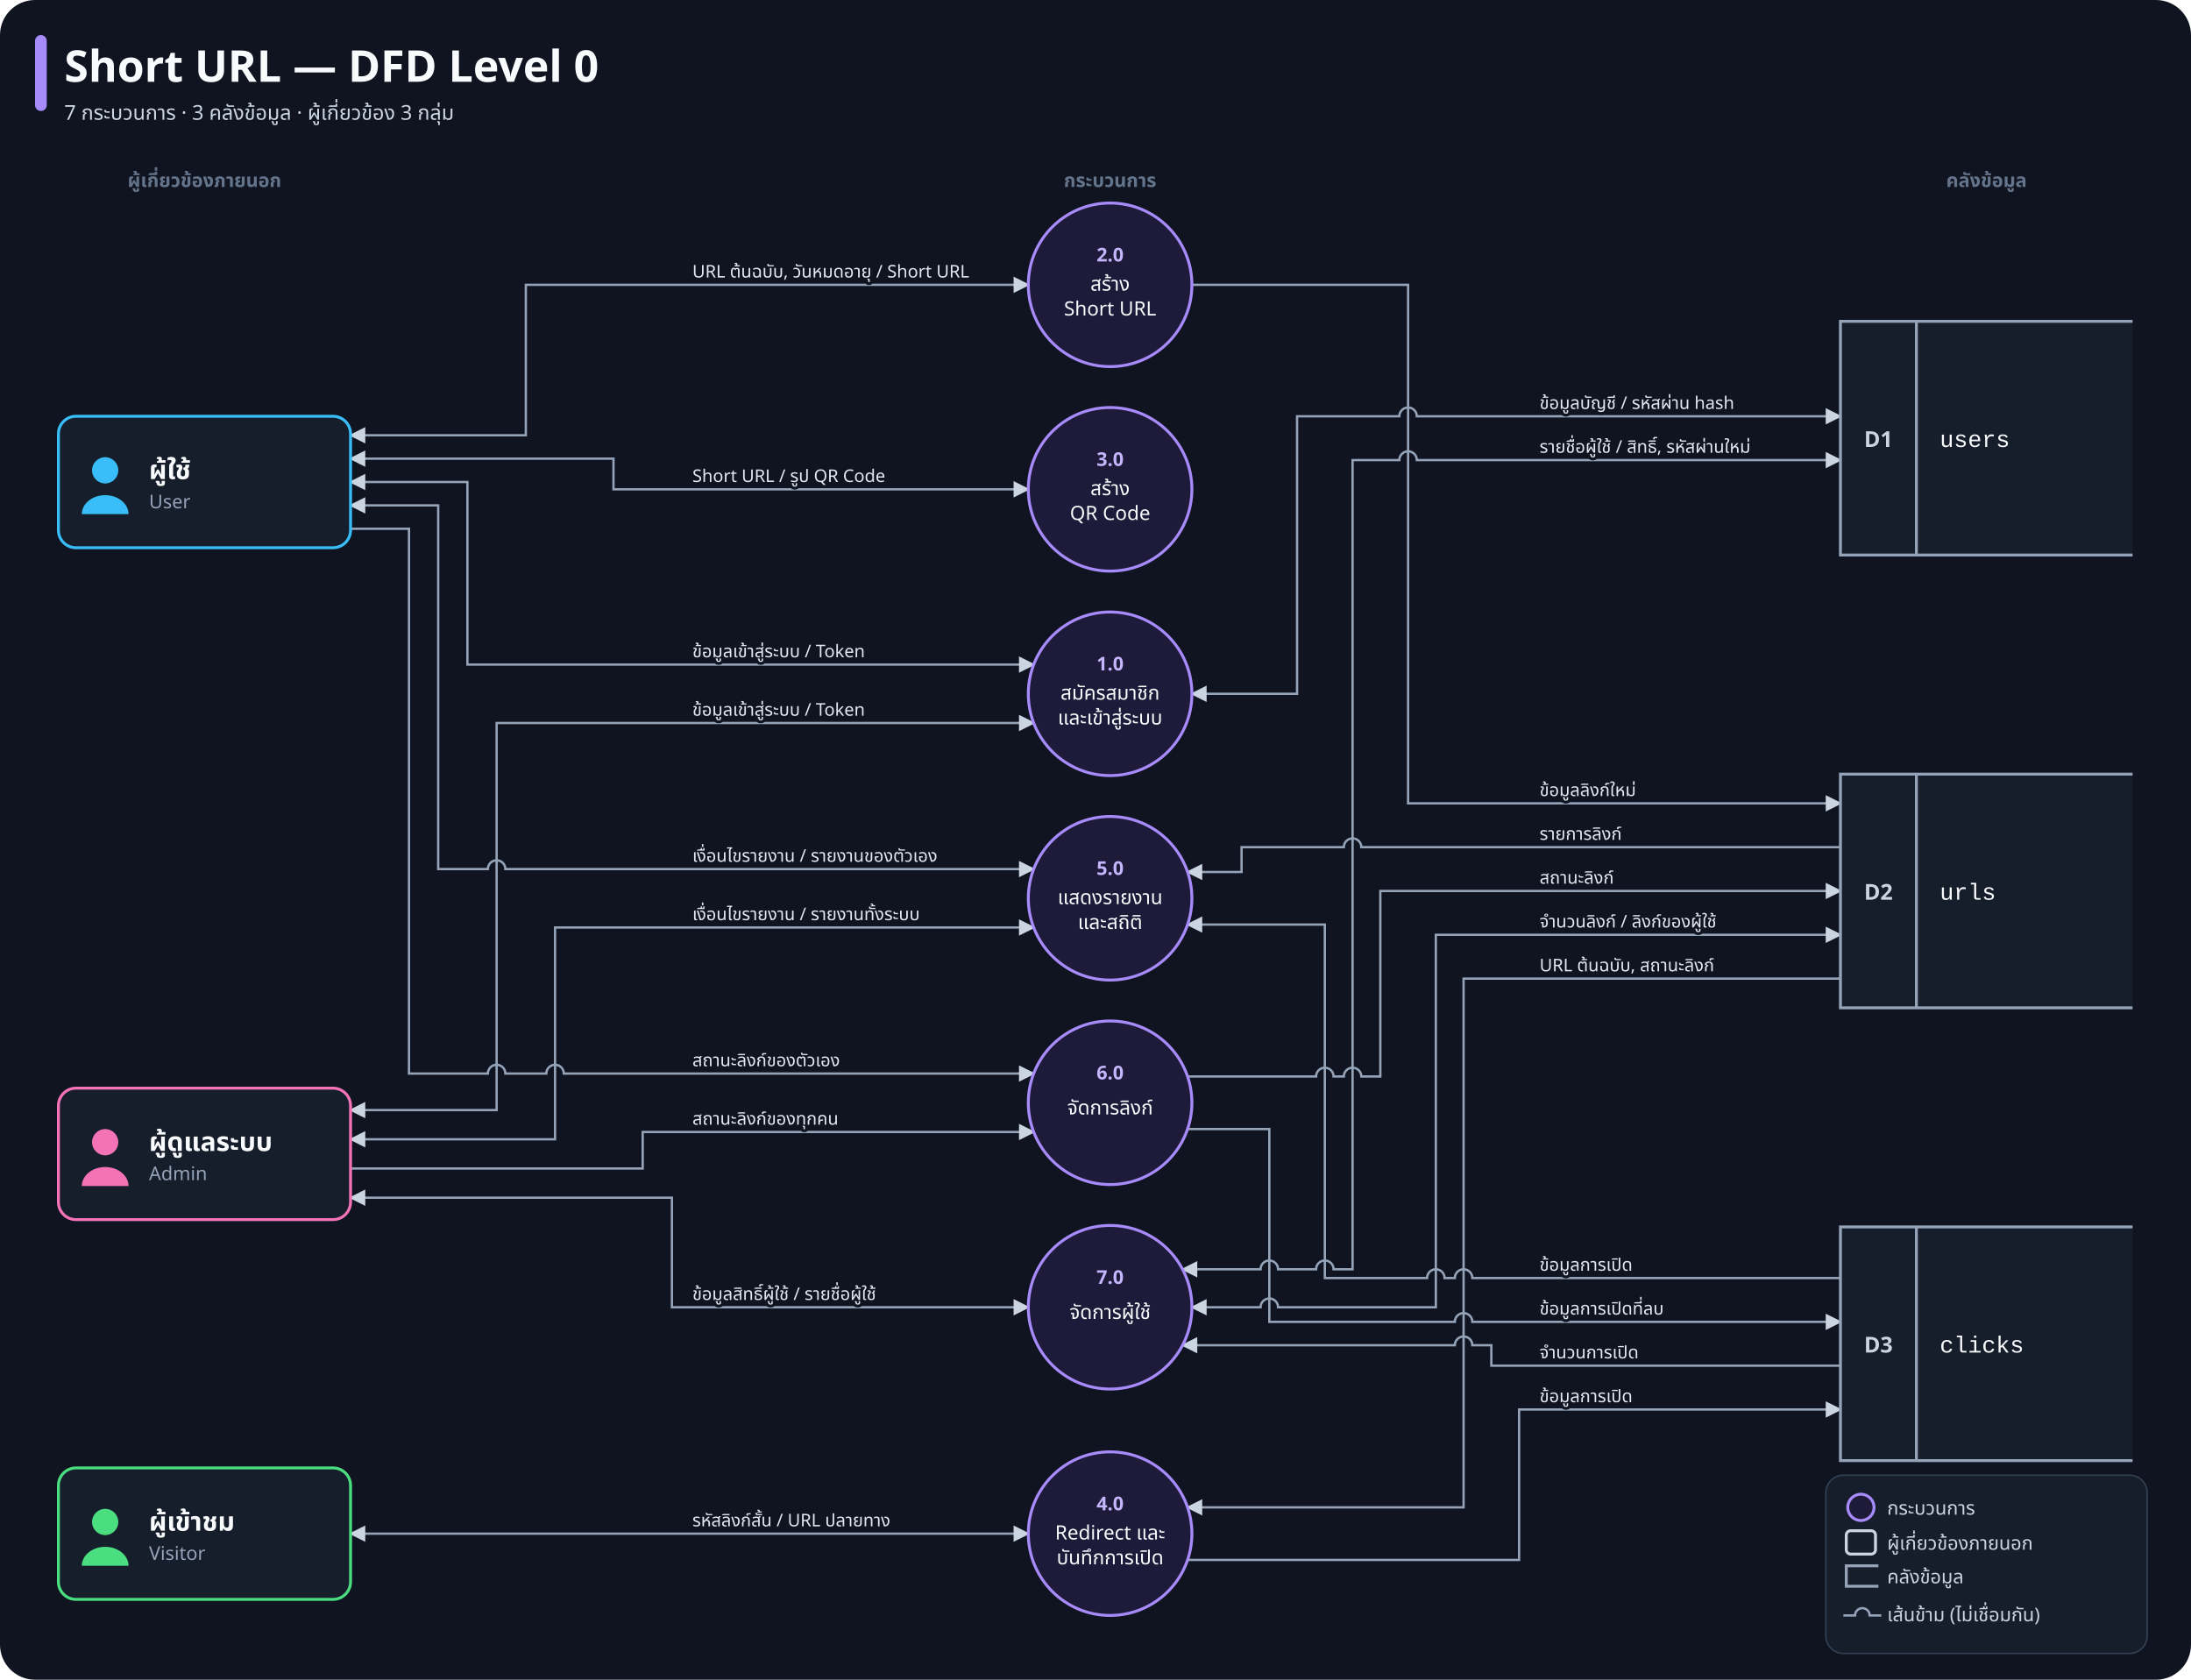
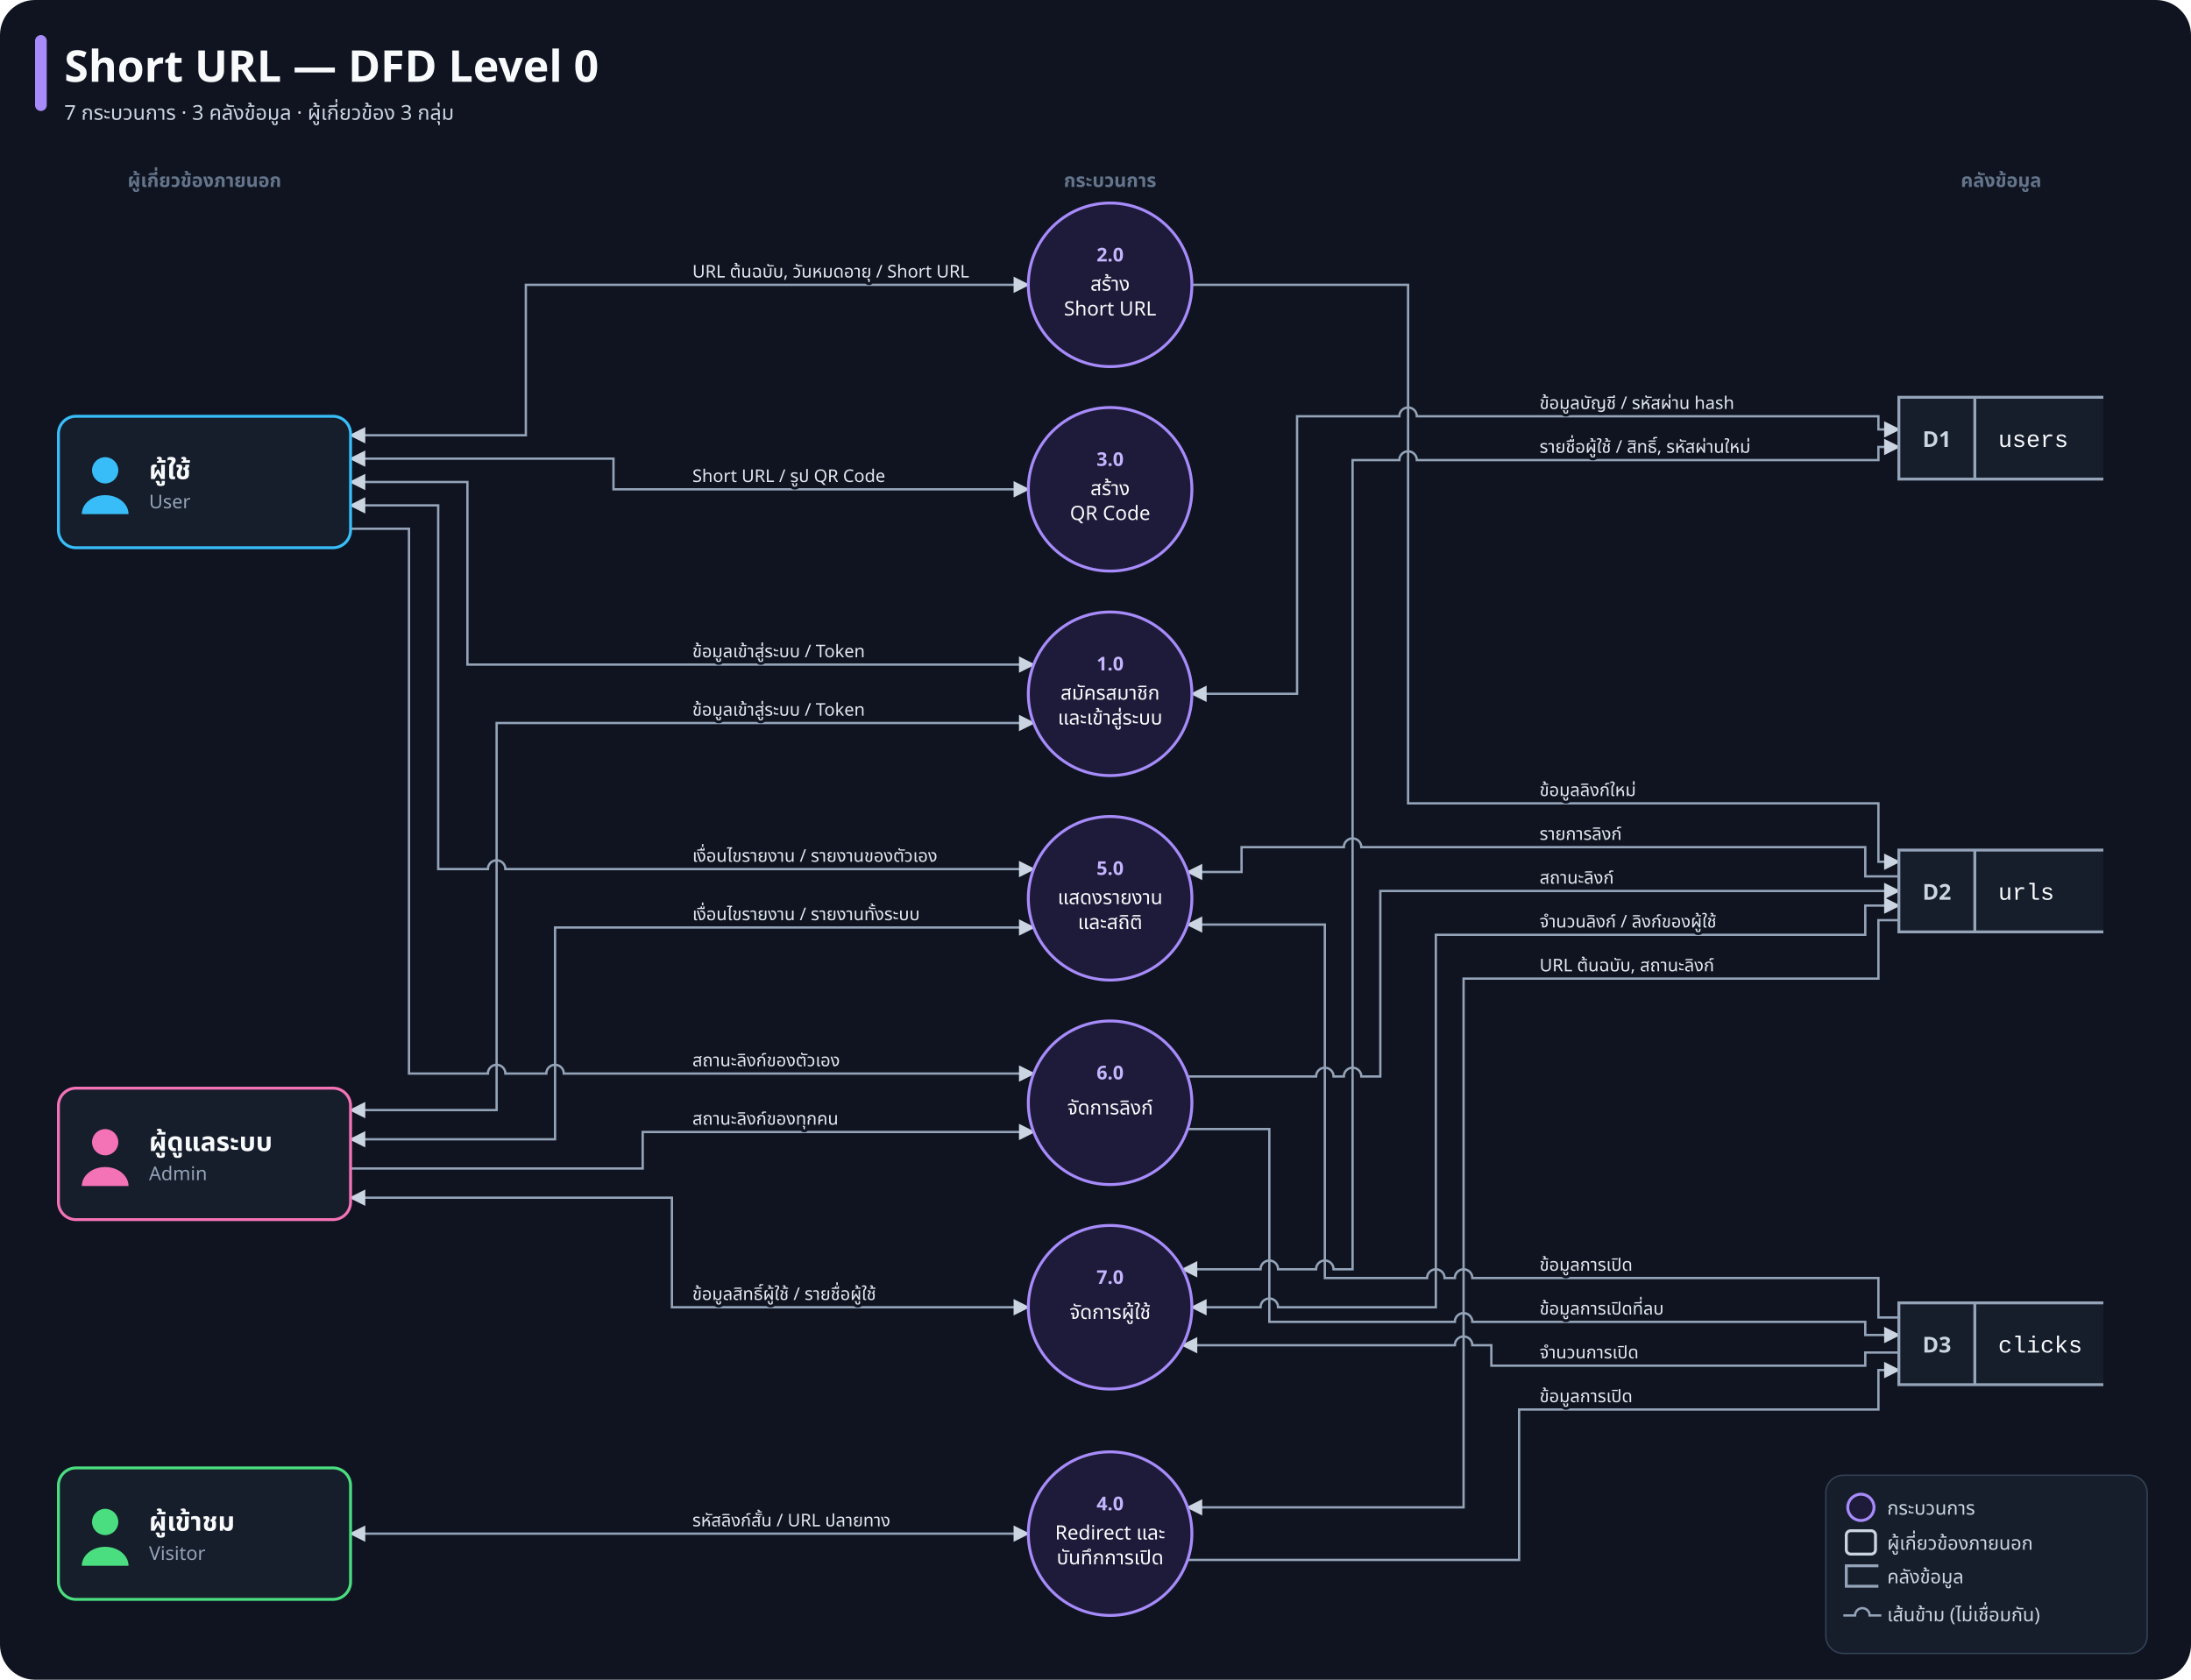
<svg xmlns="http://www.w3.org/2000/svg" viewBox="0 0 1500 1150" width="1500" height="1150" font-family="'Segoe UI', 'Noto Sans Thai', 'Leelawadee UI', Tahoma, sans-serif">
  <defs>
    <marker id="dfdArrow" viewBox="0 0 10 10" refX="9" refY="5" markerWidth="7" markerHeight="7" orient="auto-start-reverse">
      <path d="M0 0 L10 5 L0 10 z" fill="#cbd5e1" />
    </marker>
    <style>
      .ext { fill: #161d2b; stroke-width: 2; }
      .et { fill: #f8fafc; font-size: 18px; font-weight: 700; }
      .es { fill: #94a3b8; font-size: 13px; }
      .proc { fill: #1e1b3a; stroke: #a78bfa; stroke-width: 2; }
      .pn { fill: #c4b5fd; font-size: 13px; font-weight: 700; text-anchor: middle; }
      .pt { fill: #f8fafc; font-size: 13.5px; text-anchor: middle; }
      .st { fill: none; stroke: #94a3b8; stroke-width: 2; }
      .sid { fill: #cbd5e1; font-size: 15px; font-weight: 700; text-anchor: middle; }
      .sn { fill: #f8fafc; font-size: 16px; font-family: Consolas, 'Courier New', monospace; }
      .f { fill: none; stroke: #94a3b8; stroke-width: 1.6; stroke-linejoin: miter; marker-end: url(#dfdArrow); }
      .fb { marker-start: url(#dfdArrow); }
      .fl { fill: #e2e8f0; font-size: 12px; text-anchor: start; paint-order: stroke; stroke: #0f1420; stroke-width: 4px; stroke-linejoin: round; }
      .lg { fill: #cbd5e1; font-size: 13px; }
    </style>
  </defs>
  <rect width="1500" height="1150" rx="24" fill="#0f1420" />
  <rect x="24" y="24" width="8" height="52" rx="4" fill="#a78bfa" />
  <text x="44" y="56" fill="#f8fafc" font-size="30" font-weight="800">Short URL — DFD Level 0</text>
  <text x="44" y="82" fill="#cbd5e1" font-size="14">7 กระบวนการ · 3 คลังข้อมูล · ผู้เกี่ยวข้อง 3 กลุ่ม</text>
  <text x="140" y="128" fill="#64748b" font-size="13" text-anchor="middle" font-weight="700">ผู้เกี่ยวข้องภายนอก</text>
  <text x="760" y="128" fill="#64748b" font-size="13" text-anchor="middle" font-weight="700">กระบวนการ</text>
-   <text x="1360" y="128" fill="#64748b" font-size="13" text-anchor="middle" font-weight="700">คลังข้อมูล</text>
+   <text x="1370" y="128" fill="#64748b" font-size="13" text-anchor="middle" font-weight="700">คลังข้อมูล</text>
  <path class="f fb" d="M240.0 298 H360.0 V195 H704.0" />
  <path class="f fb" d="M240.0 314 H420.0 V335 H704.0" />
  <path class="f fb" d="M240.0 330 H320.0 V455 H707.7" />
  <path class="f fb" d="M240.0 346 H300.0 V595 H334.0 A6 6 0 0 1 346.0 595 H707.7" />
  <path class="f" d="M240.0 362 H280.0 V735 H334.0 A6 6 0 0 1 346.0 735 H374.0 A6 6 0 0 1 386.0 735 H707.7" />
  <path class="f fb" d="M240.0 760 H340.0 V495 H707.7" />
  <path class="f fb" d="M240.0 780 H380.0 V635 H707.7" />
  <path class="f" d="M240.0 800 H440.0 V775 H707.7" />
  <path class="f fb" d="M240.0 820 H460.0 V895 H704.0" />
-   <path class="f fb" d="M240.0 1050 H400.0 V1050 H704.0" />
-   <path class="f" d="M816.0 195 H964.0 V550 H1260.0" />
-   <path class="f" d="M1260.0 580 H932.0 A6 6 0 0 0 920.0 580 H850.0 V597 H813.0" />
-   <path class="f" d="M813.0 737 H901.0 A6 6 0 0 1 913.0 737 H920.0 A6 6 0 0 1 932.0 737 H945.0 V610 H1260.0" />
-   <path class="f fb" d="M816.0 895 H863.0 A6 6 0 0 1 875.0 895 H983.0 V640 H1260.0" />
-   <path class="f" d="M1260.0 670 H1002.0 V1032 H813.0" />
-   <path class="f fb" d="M816.0 475 H888.0 V285 H958.0 A6 6 0 0 1 970.0 285 H1260.0" />
-   <path class="f fb" d="M809.6 869 H863.0 A6 6 0 0 1 875.0 869 H901.0 A6 6 0 0 1 913.0 869 H926.0 V315 H958.0 A6 6 0 0 1 970.0 315 H1260.0" />
-   <path class="f" d="M1260.0 875 H1008.0 A6 6 0 0 0 996.0 875 H989.0 A6 6 0 0 0 977.0 875 H907.0 V633 H813.0" />
-   <path class="f" d="M813.0 773 H869.0 V905 H996.0 A6 6 0 0 1 1008.0 905 H1260.0" />
-   <path class="f" d="M1260.0 935 H1021.0 V921 H1008.0 A6 6 0 0 0 996.0 921 H809.6" />
-   <path class="f" d="M813.0 1068 H1040.0 V965 H1260.0" />
+   <path class="f fb" d="M240.0 1050 H400.0 H704.0" />
+   <path class="f" d="M816.0 195 H964.0 V550 H1286.0 V590 H1300.0" />
+   <path class="f" d="M1300.0 600 H1277.0 V580 H932.0 A6 6 0 0 0 920.0 580 H850.0 V597 H813.0" />
+   <path class="f" d="M813.0 737 H901.0 A6 6 0 0 1 913.0 737 H920.0 A6 6 0 0 1 932.0 737 H945.0 V610 H1268.0 H1300.0" />
+   <path class="f fb" d="M816.0 895 H863.0 A6 6 0 0 1 875.0 895 H983.0 V640 H1277.0 V620 H1300.0" />
+   <path class="f" d="M1300.0 630 H1286.0 V670 H1002.0 V1032 H813.0" />
+   <path class="f fb" d="M816.0 475 H888.0 V285 H958.0 A6 6 0 0 1 970.0 285 H1286.0 V294 H1300.0" />
+   <path class="f fb" d="M809.6 869 H863.0 A6 6 0 0 1 875.0 869 H901.0 A6 6 0 0 1 913.0 869 H926.0 V315 H958.0 A6 6 0 0 1 970.0 315 H1286.0 V306 H1300.0" />
+   <path class="f" d="M1300.0 902 H1286.0 V875 H1008.0 A6 6 0 0 0 996.0 875 H989.0 A6 6 0 0 0 977.0 875 H907.0 V633 H813.0" />
+   <path class="f" d="M813.0 773 H869.0 V905 H996.0 A6 6 0 0 1 1008.0 905 H1277.0 V914 H1300.0" />
+   <path class="f" d="M1300.0 926 H1277.0 V935 H1021.0 V921 H1008.0 A6 6 0 0 0 996.0 921 H809.6" />
+   <path class="f" d="M813.0 1068 H1040.0 V965 H1286.0 V938 H1300.0" />
  <text class="fl" x="474" y="190.0">URL ต้นฉบับ, วันหมดอายุ / Short URL</text>
  <text class="fl" x="474" y="330.0">Short URL / รูป QR Code</text>
  <text class="fl" x="474" y="450.0">ข้อมูลเข้าสู่ระบบ / Token</text>
  <text class="fl" x="474" y="590.0">เงื่อนไขรายงาน / รายงานของตัวเอง</text>
  <text class="fl" x="474" y="730.0">สถานะลิงก์ของตัวเอง</text>
  <text class="fl" x="474" y="490.0">ข้อมูลเข้าสู่ระบบ / Token</text>
  <text class="fl" x="474" y="630.0">เงื่อนไขรายงาน / รายงานทั้งระบบ</text>
  <text class="fl" x="474" y="770.0">สถานะลิงก์ของทุกคน</text>
  <text class="fl" x="474" y="890.0">ข้อมูลสิทธิ์ผู้ใช้ / รายชื่อผู้ใช้</text>
  <text class="fl" x="474" y="1045.0">รหัสลิงก์สั้น / URL ปลายทาง</text>
  <text class="fl" x="1054" y="545.0">ข้อมูลลิงก์ใหม่</text>
  <text class="fl" x="1054" y="575.0">รายการลิงก์</text>
  <text class="fl" x="1054" y="605.0">สถานะลิงก์</text>
  <text class="fl" x="1054" y="635.0">จำนวนลิงก์ / ลิงก์ของผู้ใช้</text>
  <text class="fl" x="1054" y="665.0">URL ต้นฉบับ, สถานะลิงก์</text>
  <text class="fl" x="1054" y="280.0">ข้อมูลบัญชี / รหัสผ่าน hash</text>
  <text class="fl" x="1054" y="310.0">รายชื่อผู้ใช้ / สิทธิ์, รหัสผ่านใหม่</text>
  <text class="fl" x="1054" y="870.0">ข้อมูลการเปิด</text>
  <text class="fl" x="1054" y="900.0">ข้อมูลการเปิดที่ลบ</text>
  <text class="fl" x="1054" y="930.0">จำนวนการเปิด</text>
  <text class="fl" x="1054" y="960.0">ข้อมูลการเปิด</text>
  <rect class="ext" x="40" y="285" width="200" height="90" rx="12" stroke="#38bdf8" />
  <circle cx="72" cy="322" r="9" fill="#38bdf8" />
  <path d="M56 352 a16 13 0 0 1 32 0 z" fill="#38bdf8" />
  <text class="et" x="102" y="328">ผู้ใช้</text>
  <text class="es" x="102" y="348">User</text>
  <rect class="ext" x="40" y="745" width="200" height="90" rx="12" stroke="#f472b6" />
  <circle cx="72" cy="782" r="9" fill="#f472b6" />
  <path d="M56 812 a16 13 0 0 1 32 0 z" fill="#f472b6" />
  <text class="et" x="102" y="788">ผู้ดูแลระบบ</text>
  <text class="es" x="102" y="808">Admin</text>
  <rect class="ext" x="40" y="1005" width="200" height="90" rx="12" stroke="#4ade80" />
  <circle cx="72" cy="1042" r="9" fill="#4ade80" />
  <path d="M56 1072 a16 13 0 0 1 32 0 z" fill="#4ade80" />
  <text class="et" x="102" y="1048">ผู้เข้าชม</text>
  <text class="es" x="102" y="1068">Visitor</text>
  <circle class="proc" cx="760" cy="195" r="56" />
  <text class="pn" x="760" y="179">2.0</text>
  <text class="pt" x="760" y="199">สร้าง</text>
  <text class="pt" x="760" y="216">Short URL</text>
  <circle class="proc" cx="760" cy="335" r="56" />
  <text class="pn" x="760" y="319">3.0</text>
  <text class="pt" x="760" y="339">สร้าง</text>
  <text class="pt" x="760" y="356">QR Code</text>
  <circle class="proc" cx="760" cy="475" r="56" />
  <text class="pn" x="760" y="459">1.0</text>
  <text class="pt" x="760" y="479">สมัครสมาชิก</text>
  <text class="pt" x="760" y="496">และเข้าสู่ระบบ</text>
  <circle class="proc" cx="760" cy="615" r="56" />
  <text class="pn" x="760" y="599">5.0</text>
  <text class="pt" x="760" y="619">แสดงรายงาน</text>
  <text class="pt" x="760" y="636">และสถิติ</text>
  <circle class="proc" cx="760" cy="755" r="56" />
  <text class="pn" x="760" y="739">6.0</text>
  <text class="pt" x="760" y="763">จัดการลิงก์</text>
  <circle class="proc" cx="760" cy="895" r="56" />
  <text class="pn" x="760" y="879">7.0</text>
  <text class="pt" x="760" y="903">จัดการผู้ใช้</text>
  <circle class="proc" cx="760" cy="1050" r="56" />
  <text class="pn" x="760" y="1034">4.0</text>
  <text class="pt" x="760" y="1054">Redirect และ</text>
  <text class="pt" x="760" y="1071">บันทึกการเปิด</text>
-   <rect x="1260" y="530" width="200" height="160" fill="#161d2b" />
-   <path class="st" d="M1460 530 H1260 V690 H1460" />
-   <line class="st" x1="1312" y1="530" x2="1312" y2="690" />
-   <text class="sid" x="1286" y="616">D2</text>
-   <text class="sn" x="1328" y="616">urls</text>
-   <rect x="1260" y="220" width="200" height="160" fill="#161d2b" />
-   <path class="st" d="M1460 220 H1260 V380 H1460" />
-   <line class="st" x1="1312" y1="220" x2="1312" y2="380" />
-   <text class="sid" x="1286" y="306">D1</text>
-   <text class="sn" x="1328" y="306">users</text>
-   <rect x="1260" y="840" width="200" height="160" fill="#161d2b" />
-   <path class="st" d="M1460 840 H1260 V1000 H1460" />
-   <line class="st" x1="1312" y1="840" x2="1312" y2="1000" />
-   <text class="sid" x="1286" y="926">D3</text>
-   <text class="sn" x="1328" y="926">clicks</text>
+   <rect x="1300" y="582" width="140" height="56" fill="#161d2b" />
+   <path class="st" d="M1440 582 H1300 V638 H1440" />
+   <line class="st" x1="1352" y1="582" x2="1352" y2="638" />
+   <text class="sid" x="1326" y="616">D2</text>
+   <text class="sn" x="1368" y="616">urls</text>
+   <rect x="1300" y="272" width="140" height="56" fill="#161d2b" />
+   <path class="st" d="M1440 272 H1300 V328 H1440" />
+   <line class="st" x1="1352" y1="272" x2="1352" y2="328" />
+   <text class="sid" x="1326" y="306">D1</text>
+   <text class="sn" x="1368" y="306">users</text>
+   <rect x="1300" y="892" width="140" height="56" fill="#161d2b" />
+   <path class="st" d="M1440 892 H1300 V948 H1440" />
+   <line class="st" x1="1352" y1="892" x2="1352" y2="948" />
+   <text class="sid" x="1326" y="926">D3</text>
+   <text class="sn" x="1368" y="926">clicks</text>
  <rect x="1250" y="1010" width="220" height="122" rx="12" fill="#161d2b" stroke="#334155" />
  <circle cx="1274" cy="1032" r="9" fill="#1e1b3a" stroke="#a78bfa" stroke-width="2" />
  <text class="lg" x="1292" y="1037">กระบวนการ</text>
  <rect x="1264" y="1048" width="20" height="16" rx="3" fill="#161d2b" stroke="#cbd5e1" stroke-width="2" />
  <text class="lg" x="1292" y="1061">ผู้เกี่ยวข้องภายนอก</text>
  <path d="M1286 1072 H1264 V1086 H1286" fill="none" stroke="#94a3b8" stroke-width="2" />
  <text class="lg" x="1292" y="1084">คลังข้อมูล</text>
  <path d="M1262 1106 H1270 A5 5 0 0 1 1280 1106 H1288" fill="none" stroke="#94a3b8" stroke-width="1.6" />
  <text class="lg" x="1292" y="1110">เส้นข้าม (ไม่เชื่อมกัน)</text>
</svg>
